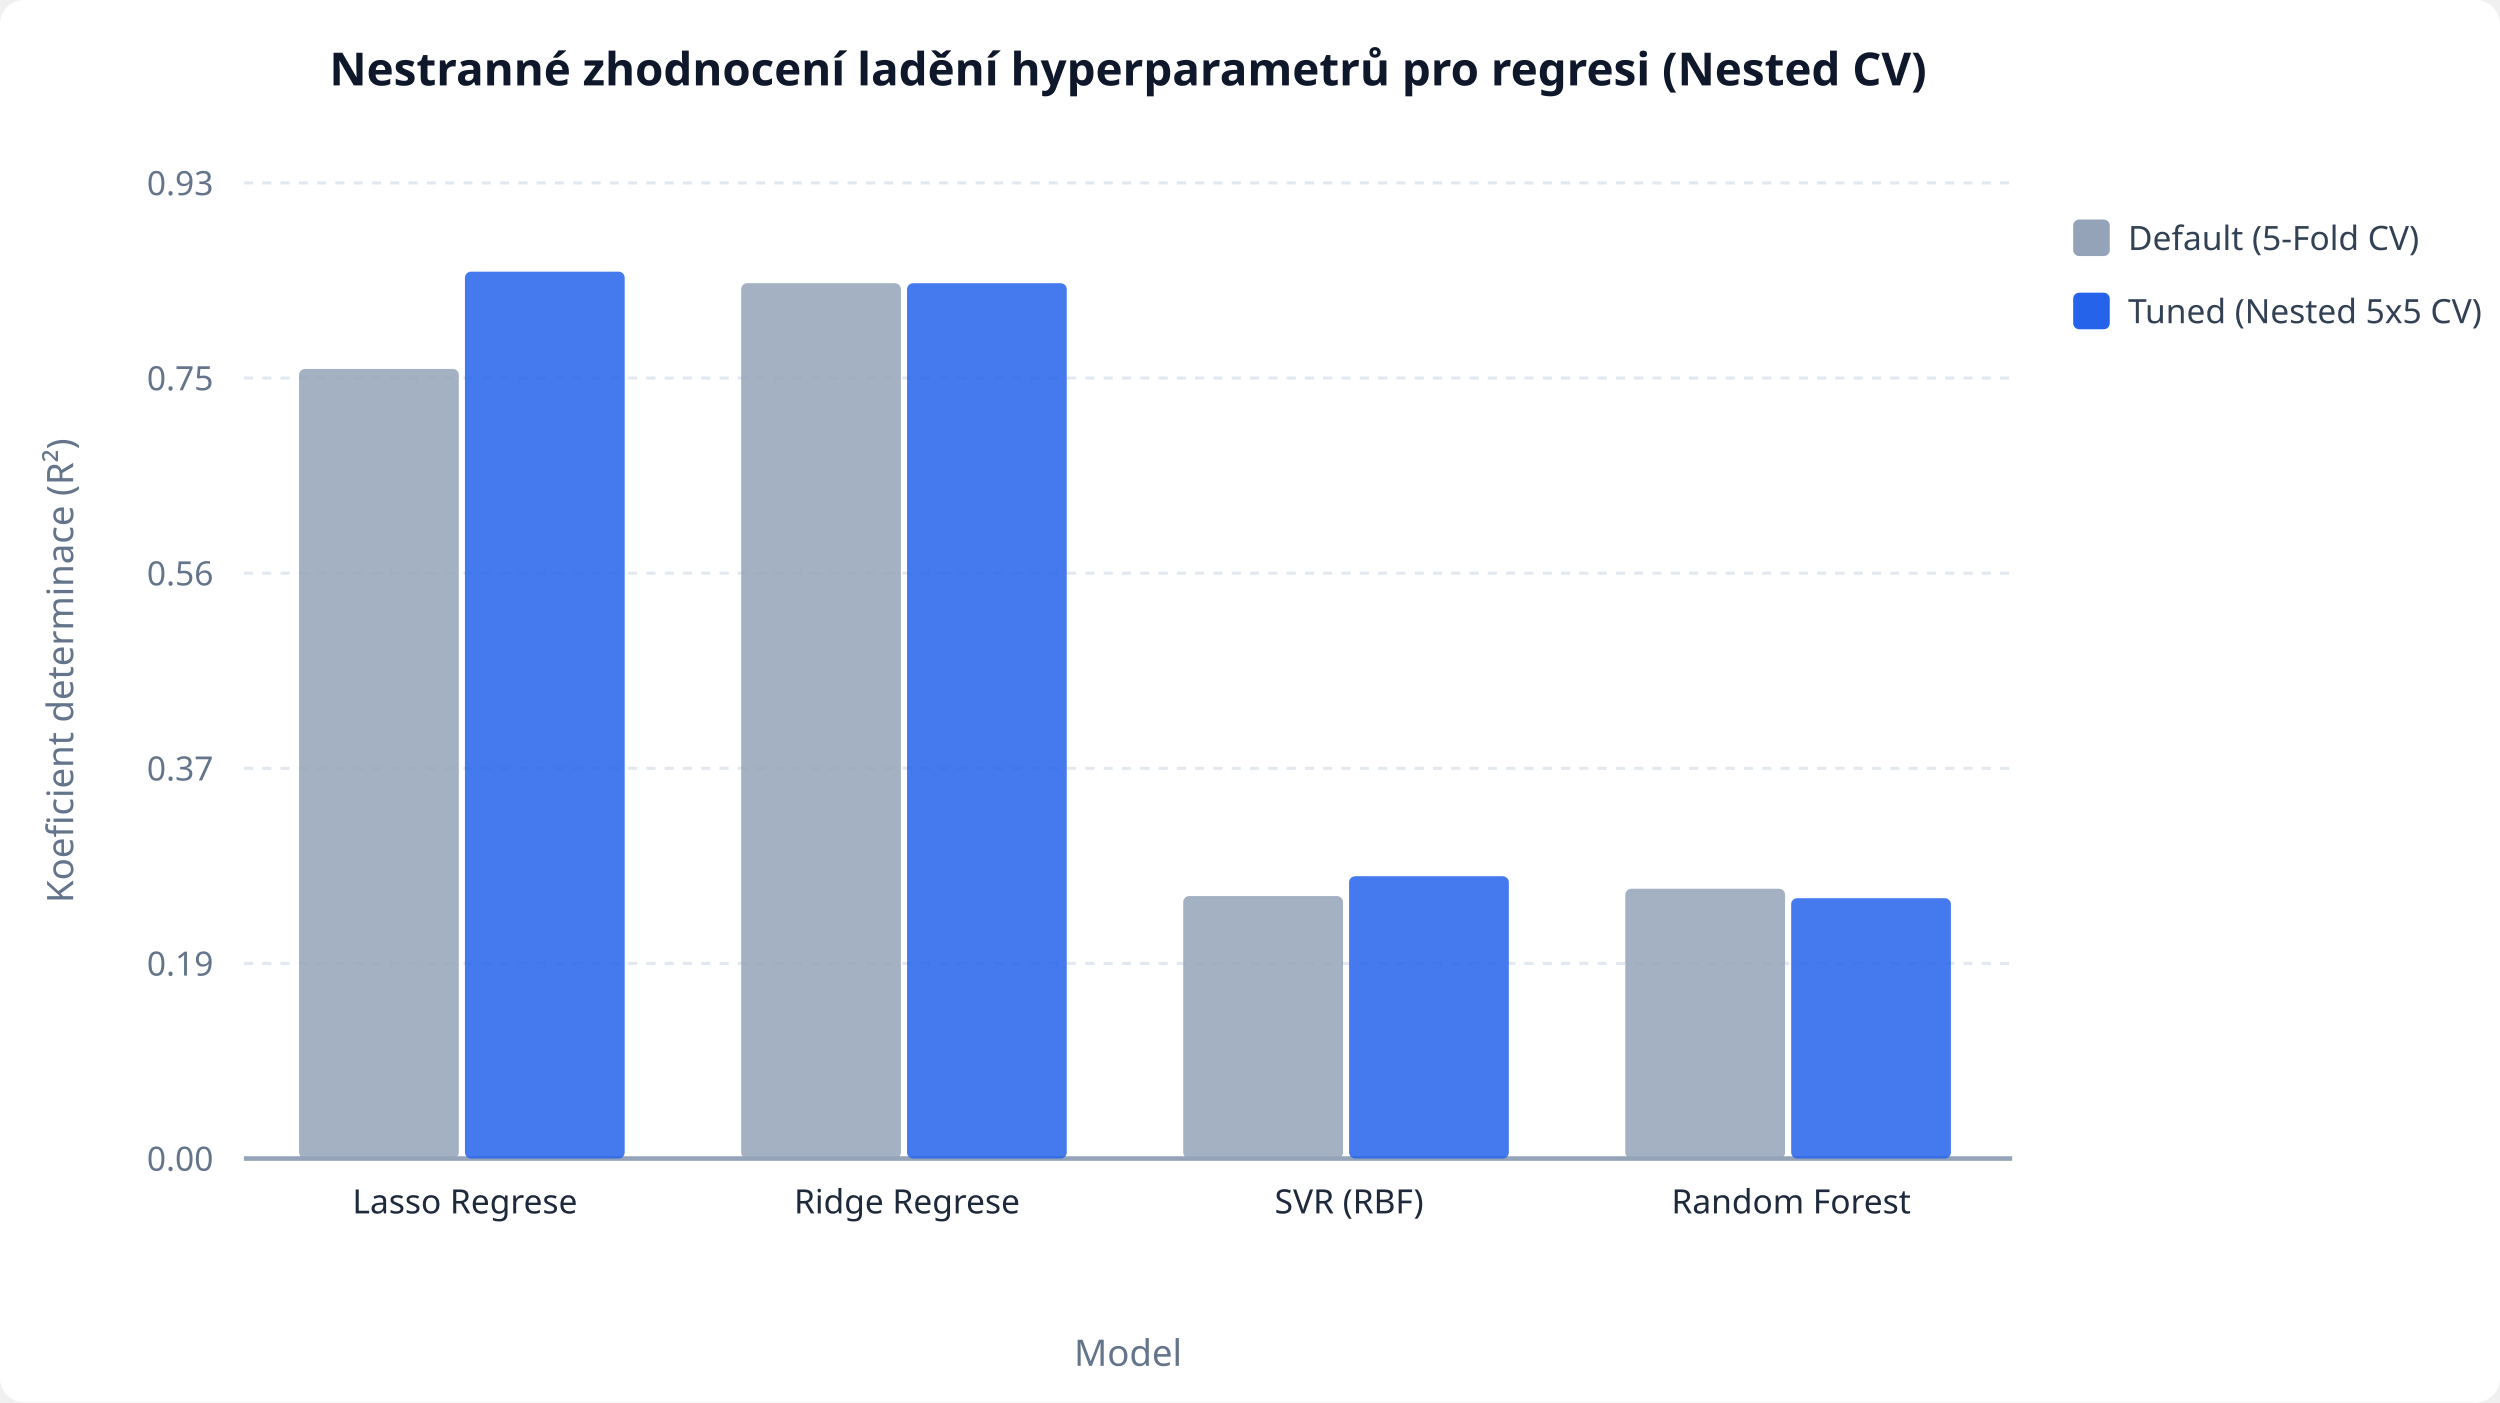
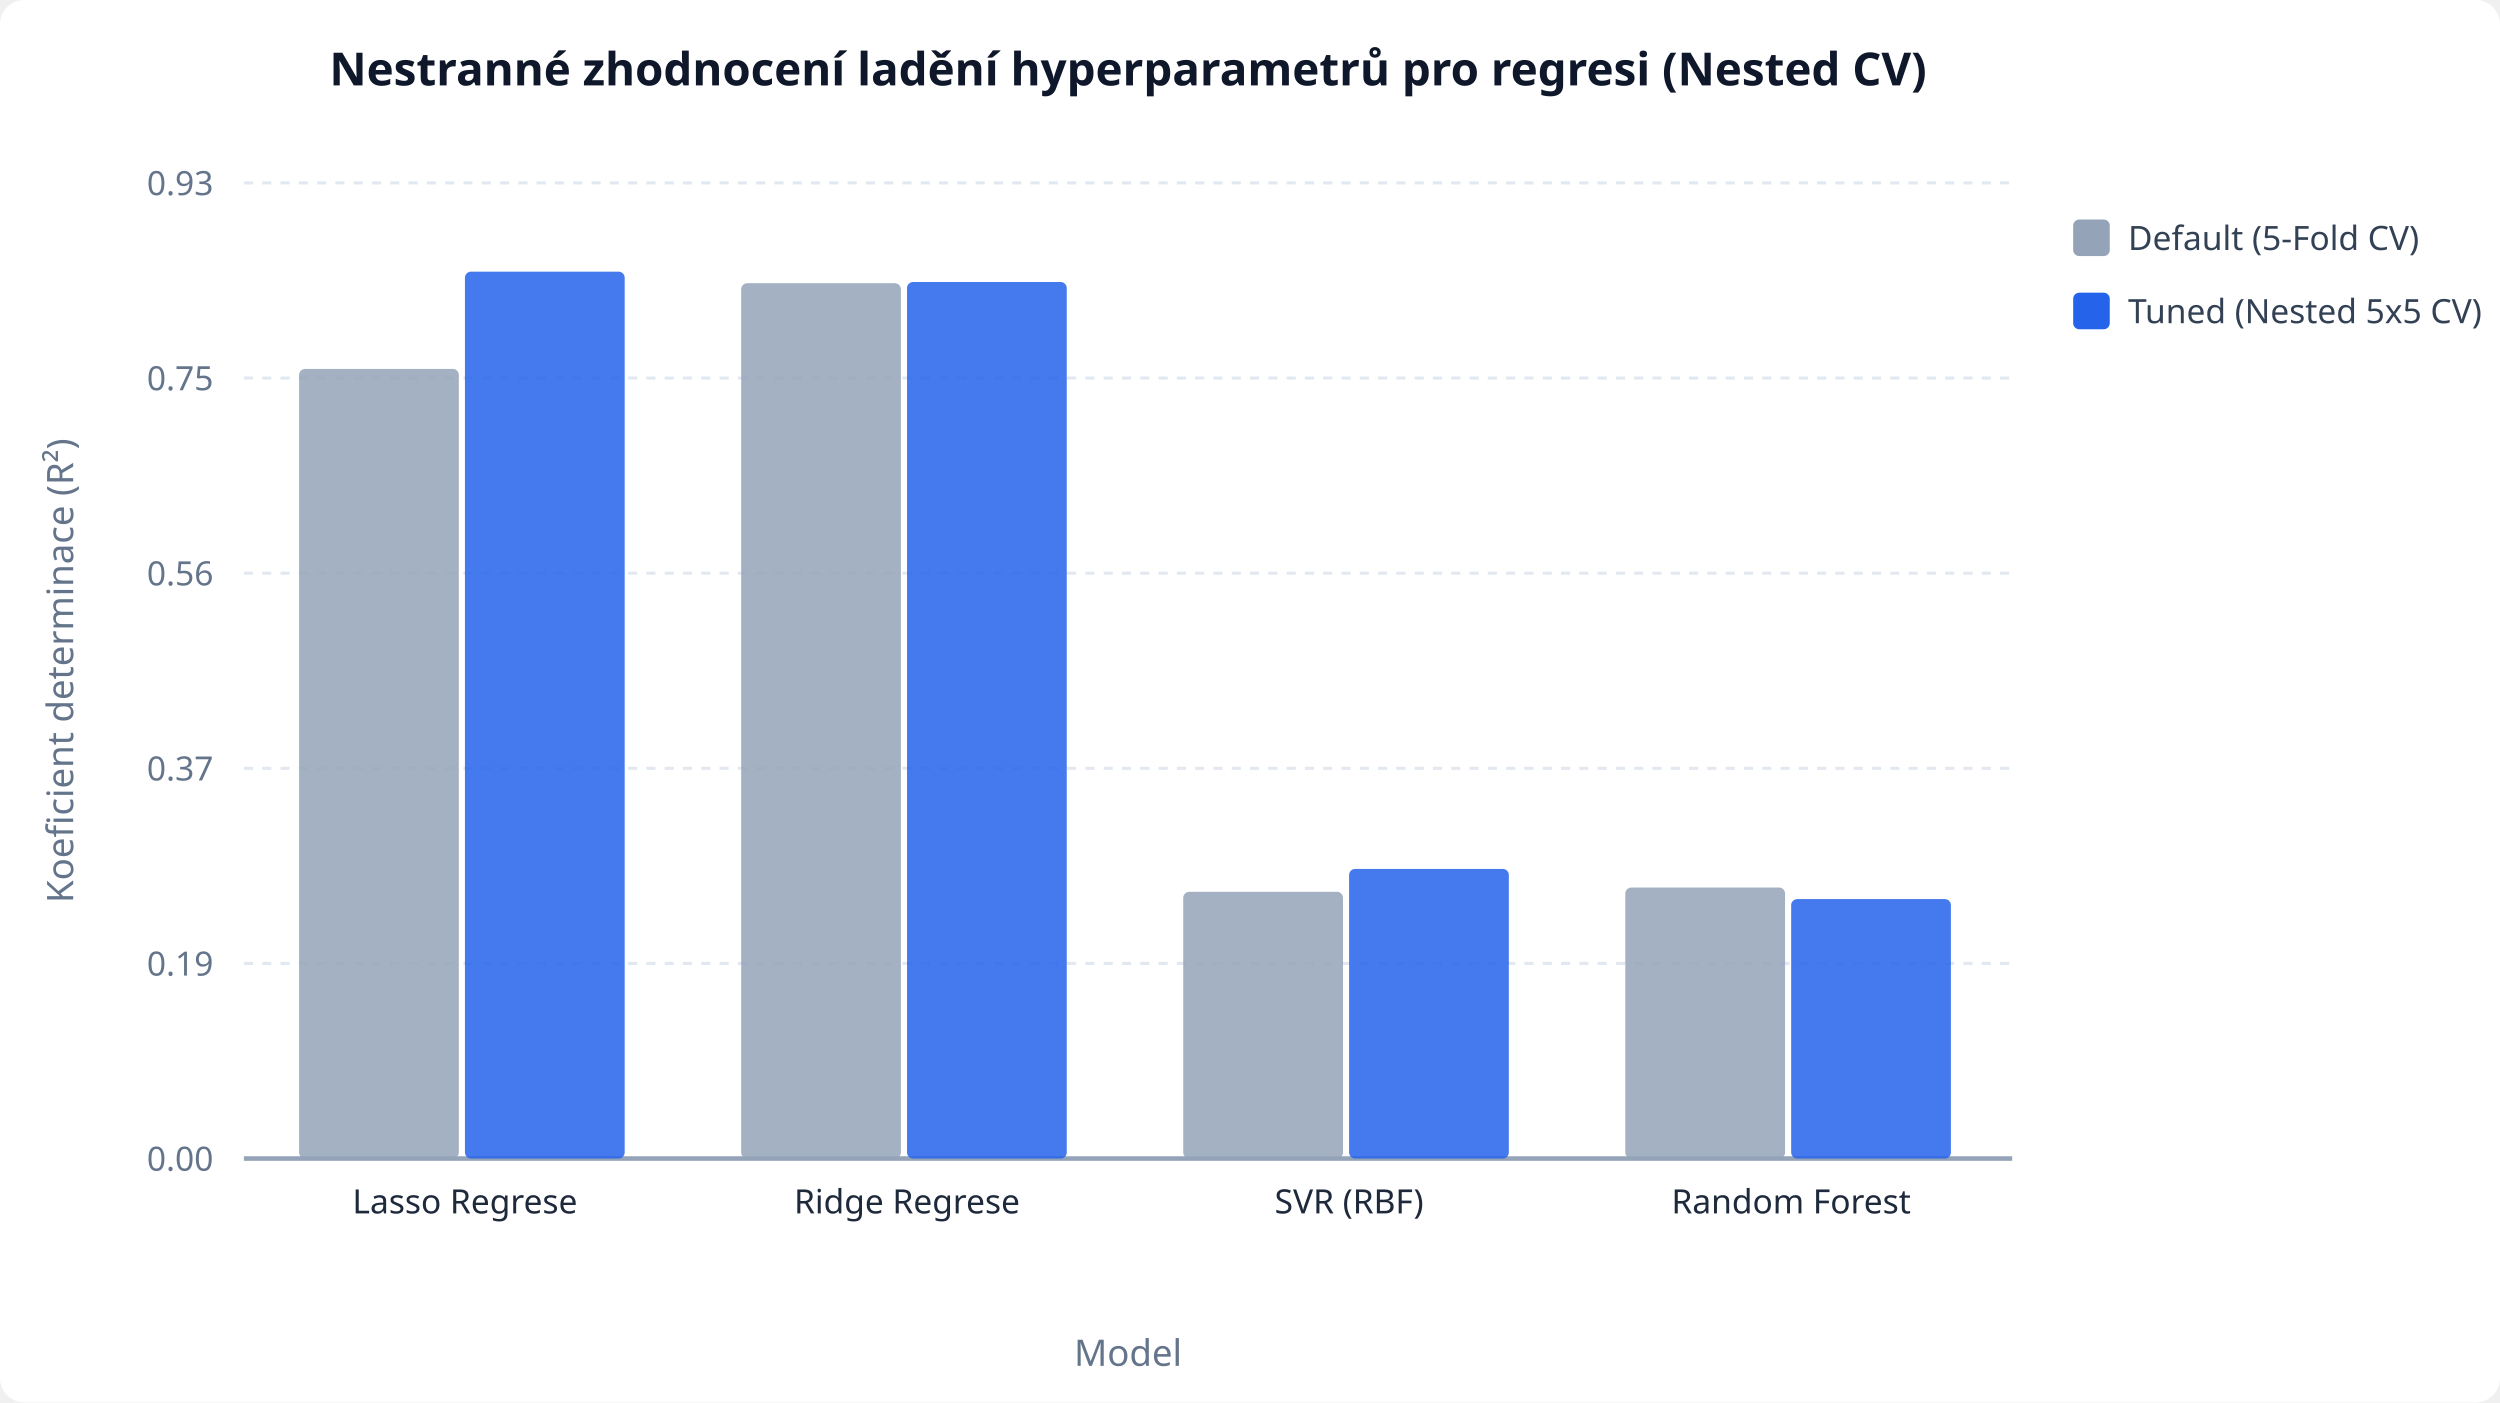
<svg xmlns="http://www.w3.org/2000/svg" viewBox="0 0 820 460" width="820" height="460" style="background:#ffffff; border-radius:8px; border:1px solid #e2e8f0; font-family:system-ui, sans-serif;">
  <rect width="820" height="460" fill="#ffffff" rx="8" />
  <text x="370.0" y="28" text-anchor="middle" font-size="15" font-weight="bold" fill="#0f172a">Nestranné zhodnocení ladění hyperparametrů pro regresi (Nested CV)</text>
  <text x="370.0" y="448" text-anchor="middle" font-size="12" fill="#64748b">Model</text>
  <text x="24" y="220.0" text-anchor="middle" font-size="12" fill="#64748b" transform="rotate(-90, 24, 220.0)">Koeficient determinace (R²)</text>
  <line x1="80" y1="380.0" x2="660" y2="380.0" stroke="#e2e8f0" stroke-width="1" stroke-dasharray="3 3" />
  <line x1="80" y1="316.0" x2="660" y2="316.0" stroke="#e2e8f0" stroke-width="1" stroke-dasharray="3 3" />
  <line x1="80" y1="252.0" x2="660" y2="252.0" stroke="#e2e8f0" stroke-width="1" stroke-dasharray="3 3" />
  <line x1="80" y1="188.0" x2="660" y2="188.0" stroke="#e2e8f0" stroke-width="1" stroke-dasharray="3 3" />
  <line x1="80" y1="124.0" x2="660" y2="124.0" stroke="#e2e8f0" stroke-width="1" stroke-dasharray="3 3" />
  <line x1="80" y1="60.0" x2="660" y2="60.0" stroke="#e2e8f0" stroke-width="1" stroke-dasharray="3 3" />
  <line x1="80" y1="380.0" x2="660" y2="380.0" stroke="#94a3b8" stroke-width="1.5" />
  <rect x="98.1" y="121.0" width="52.4" height="259.0" rx="2" fill="#94a3b8" opacity="0.85" />
  <rect x="152.5" y="89.1" width="52.4" height="290.9" rx="2" fill="#2563eb" opacity="0.85" />
  <rect x="243.1" y="92.9" width="52.4" height="287.1" rx="2" fill="#94a3b8" opacity="0.85" />
-   <rect x="297.5" y="92.9" width="52.4" height="287.1" rx="2" fill="#2563eb" opacity="0.85" />
-   <rect x="388.1" y="293.9" width="52.4" height="86.1" rx="2" fill="#94a3b8" opacity="0.85" />
-   <rect x="442.5" y="287.4" width="52.4" height="92.6" rx="2" fill="#2563eb" opacity="0.85" />
-   <rect x="533.1" y="291.5" width="52.4" height="88.5" rx="2" fill="#94a3b8" opacity="0.85" />
-   <rect x="587.5" y="294.6" width="52.4" height="85.4" rx="2" fill="#2563eb" opacity="0.85" />
+   <rect x="297.5" y="92.5" width="52.4" height="287.5" rx="2" fill="#2563eb" opacity="0.85" />
+   <rect x="388.1" y="292.5" width="52.4" height="87.5" rx="2" fill="#94a3b8" opacity="0.85" />
+   <rect x="442.5" y="285.0" width="52.4" height="95.0" rx="2" fill="#2563eb" opacity="0.85" />
+   <rect x="533.1" y="291.1" width="52.4" height="88.9" rx="2" fill="#94a3b8" opacity="0.85" />
+   <rect x="587.5" y="294.9" width="52.4" height="85.1" rx="2" fill="#2563eb" opacity="0.85" />
  <text x="70" y="384.0" text-anchor="end" font-family="system-ui, sans-serif" font-size="11" fill="#64748b">0.00</text>
  <text x="70" y="320.0" text-anchor="end" font-family="system-ui, sans-serif" font-size="11" fill="#64748b">0.19</text>
  <text x="70" y="256.0" text-anchor="end" font-family="system-ui, sans-serif" font-size="11" fill="#64748b">0.37</text>
  <text x="70" y="192.0" text-anchor="end" font-family="system-ui, sans-serif" font-size="11" fill="#64748b">0.56</text>
  <text x="70" y="128.0" text-anchor="end" font-family="system-ui, sans-serif" font-size="11" fill="#64748b">0.75</text>
  <text x="70" y="64.0" text-anchor="end" font-family="system-ui, sans-serif" font-size="11" fill="#64748b">0.93</text>
  <text x="152.5" y="398.0" text-anchor="middle" font-family="system-ui, sans-serif" font-size="11" fill="#1e293b">Lasso Regrese</text>
  <text x="297.5" y="398.0" text-anchor="middle" font-family="system-ui, sans-serif" font-size="11" fill="#1e293b">Ridge Regrese</text>
  <text x="442.5" y="398.0" text-anchor="middle" font-family="system-ui, sans-serif" font-size="11" fill="#1e293b">SVR (RBF)</text>
  <text x="587.5" y="398.0" text-anchor="middle" font-family="system-ui, sans-serif" font-size="11" fill="#1e293b">Random Forest</text>
  <rect x="680" y="72" width="12" height="12" rx="2" fill="#94a3b8" />
  <text x="698" y="82" font-size="11" fill="#334155">Default (5-Fold CV)</text>
  <rect x="680" y="96" width="12" height="12" rx="2" fill="#2563eb" />
  <text x="698" y="106" font-size="11" fill="#334155">Tuned (Nested 5x5 CV)</text>
</svg>
